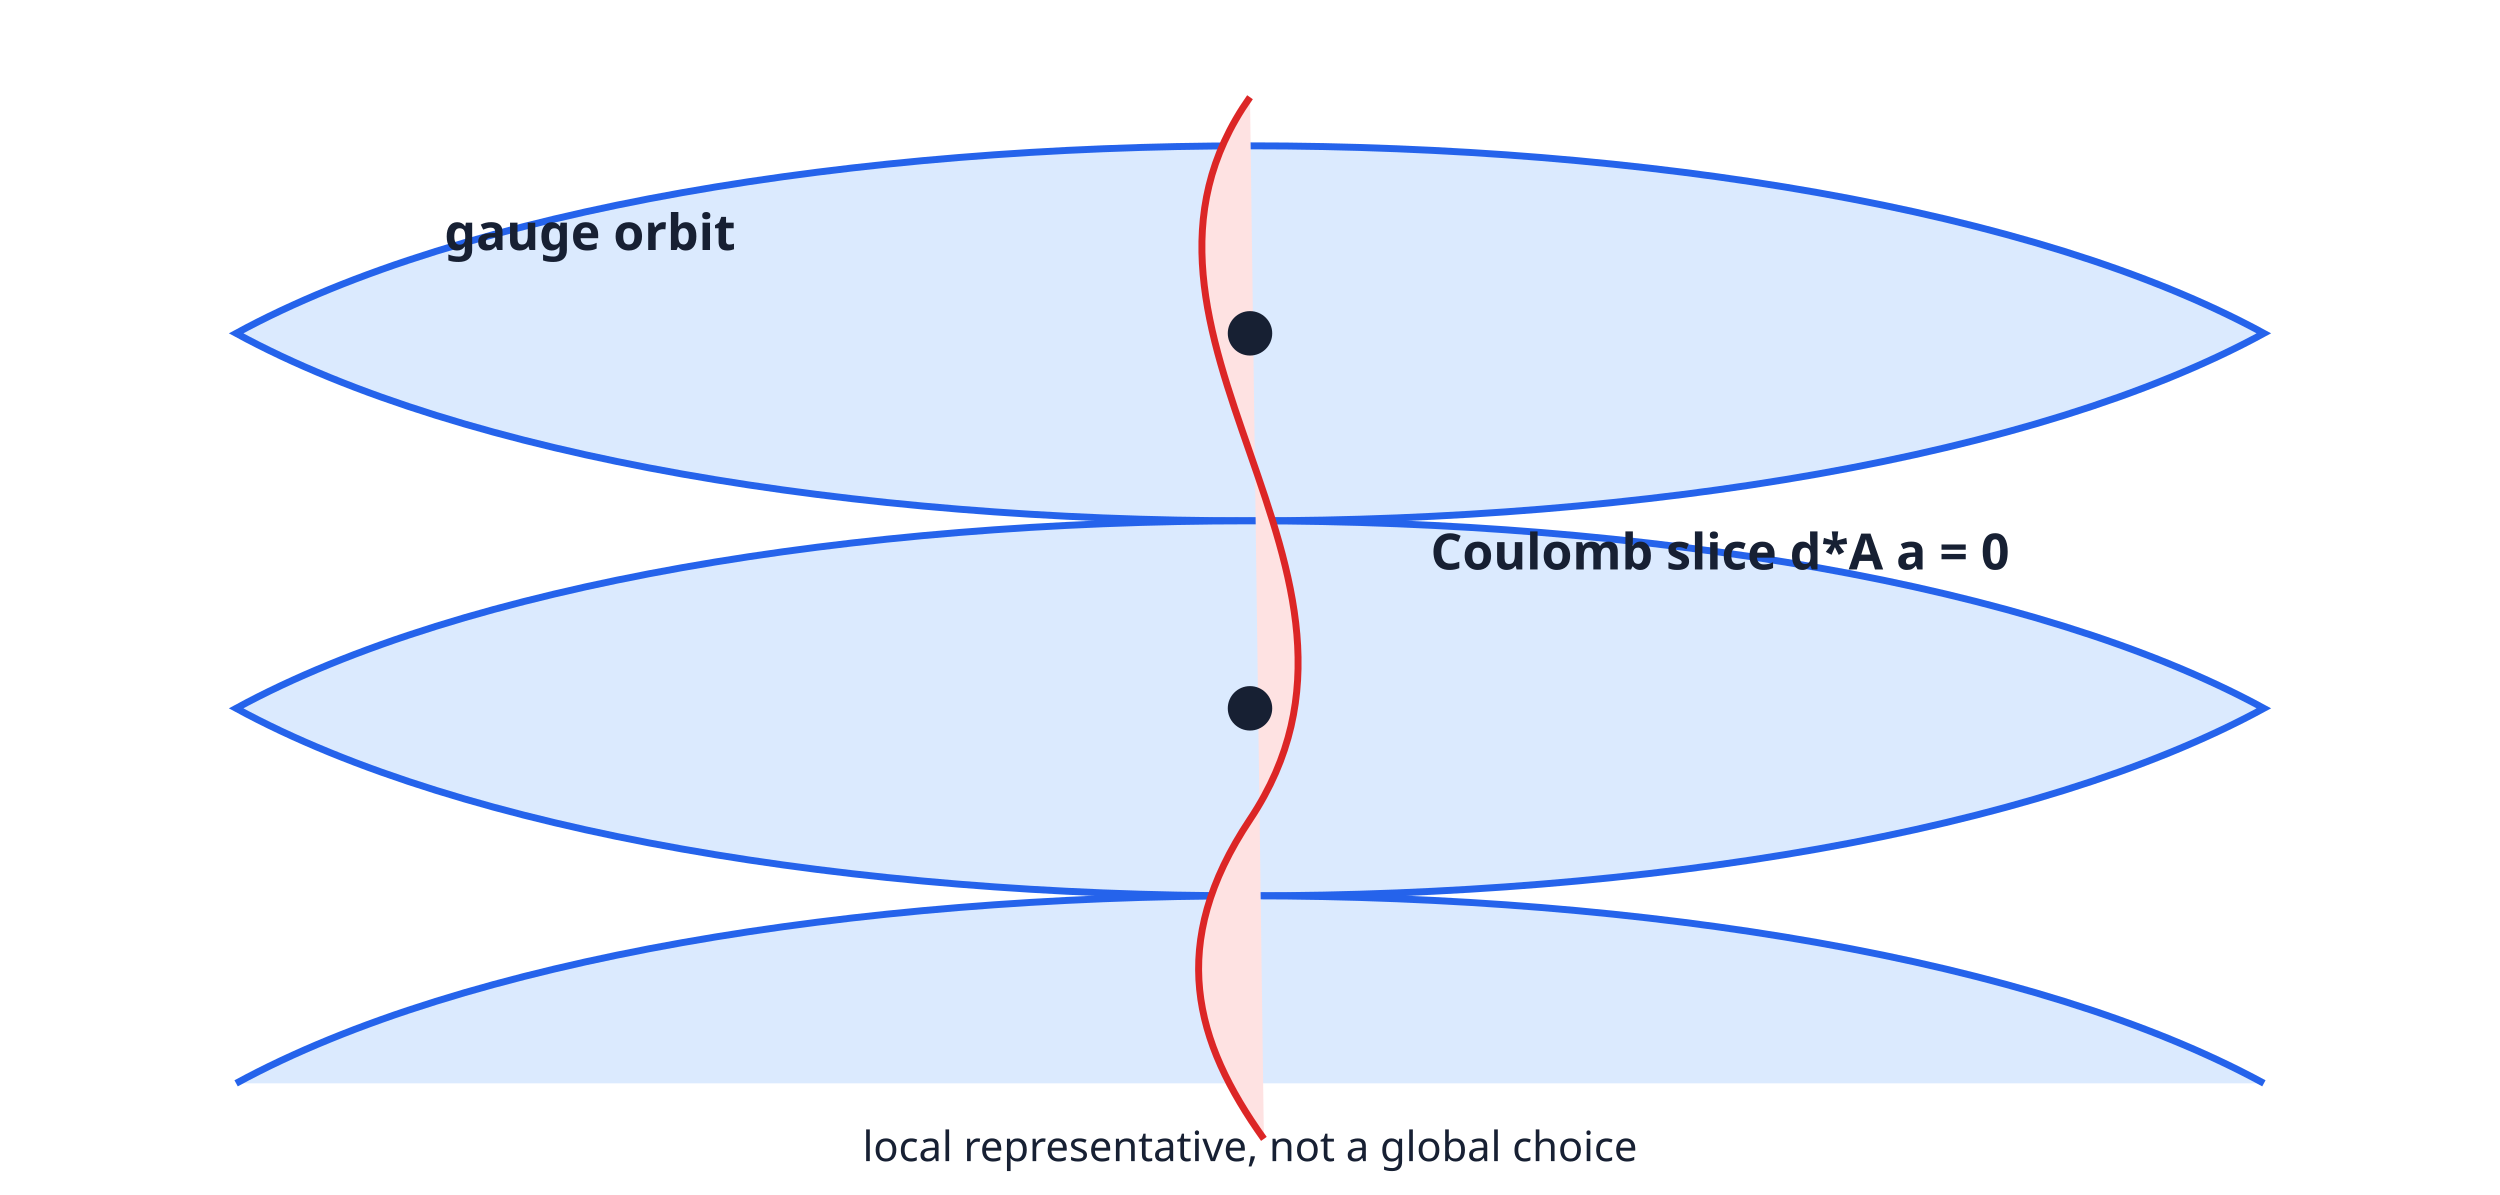
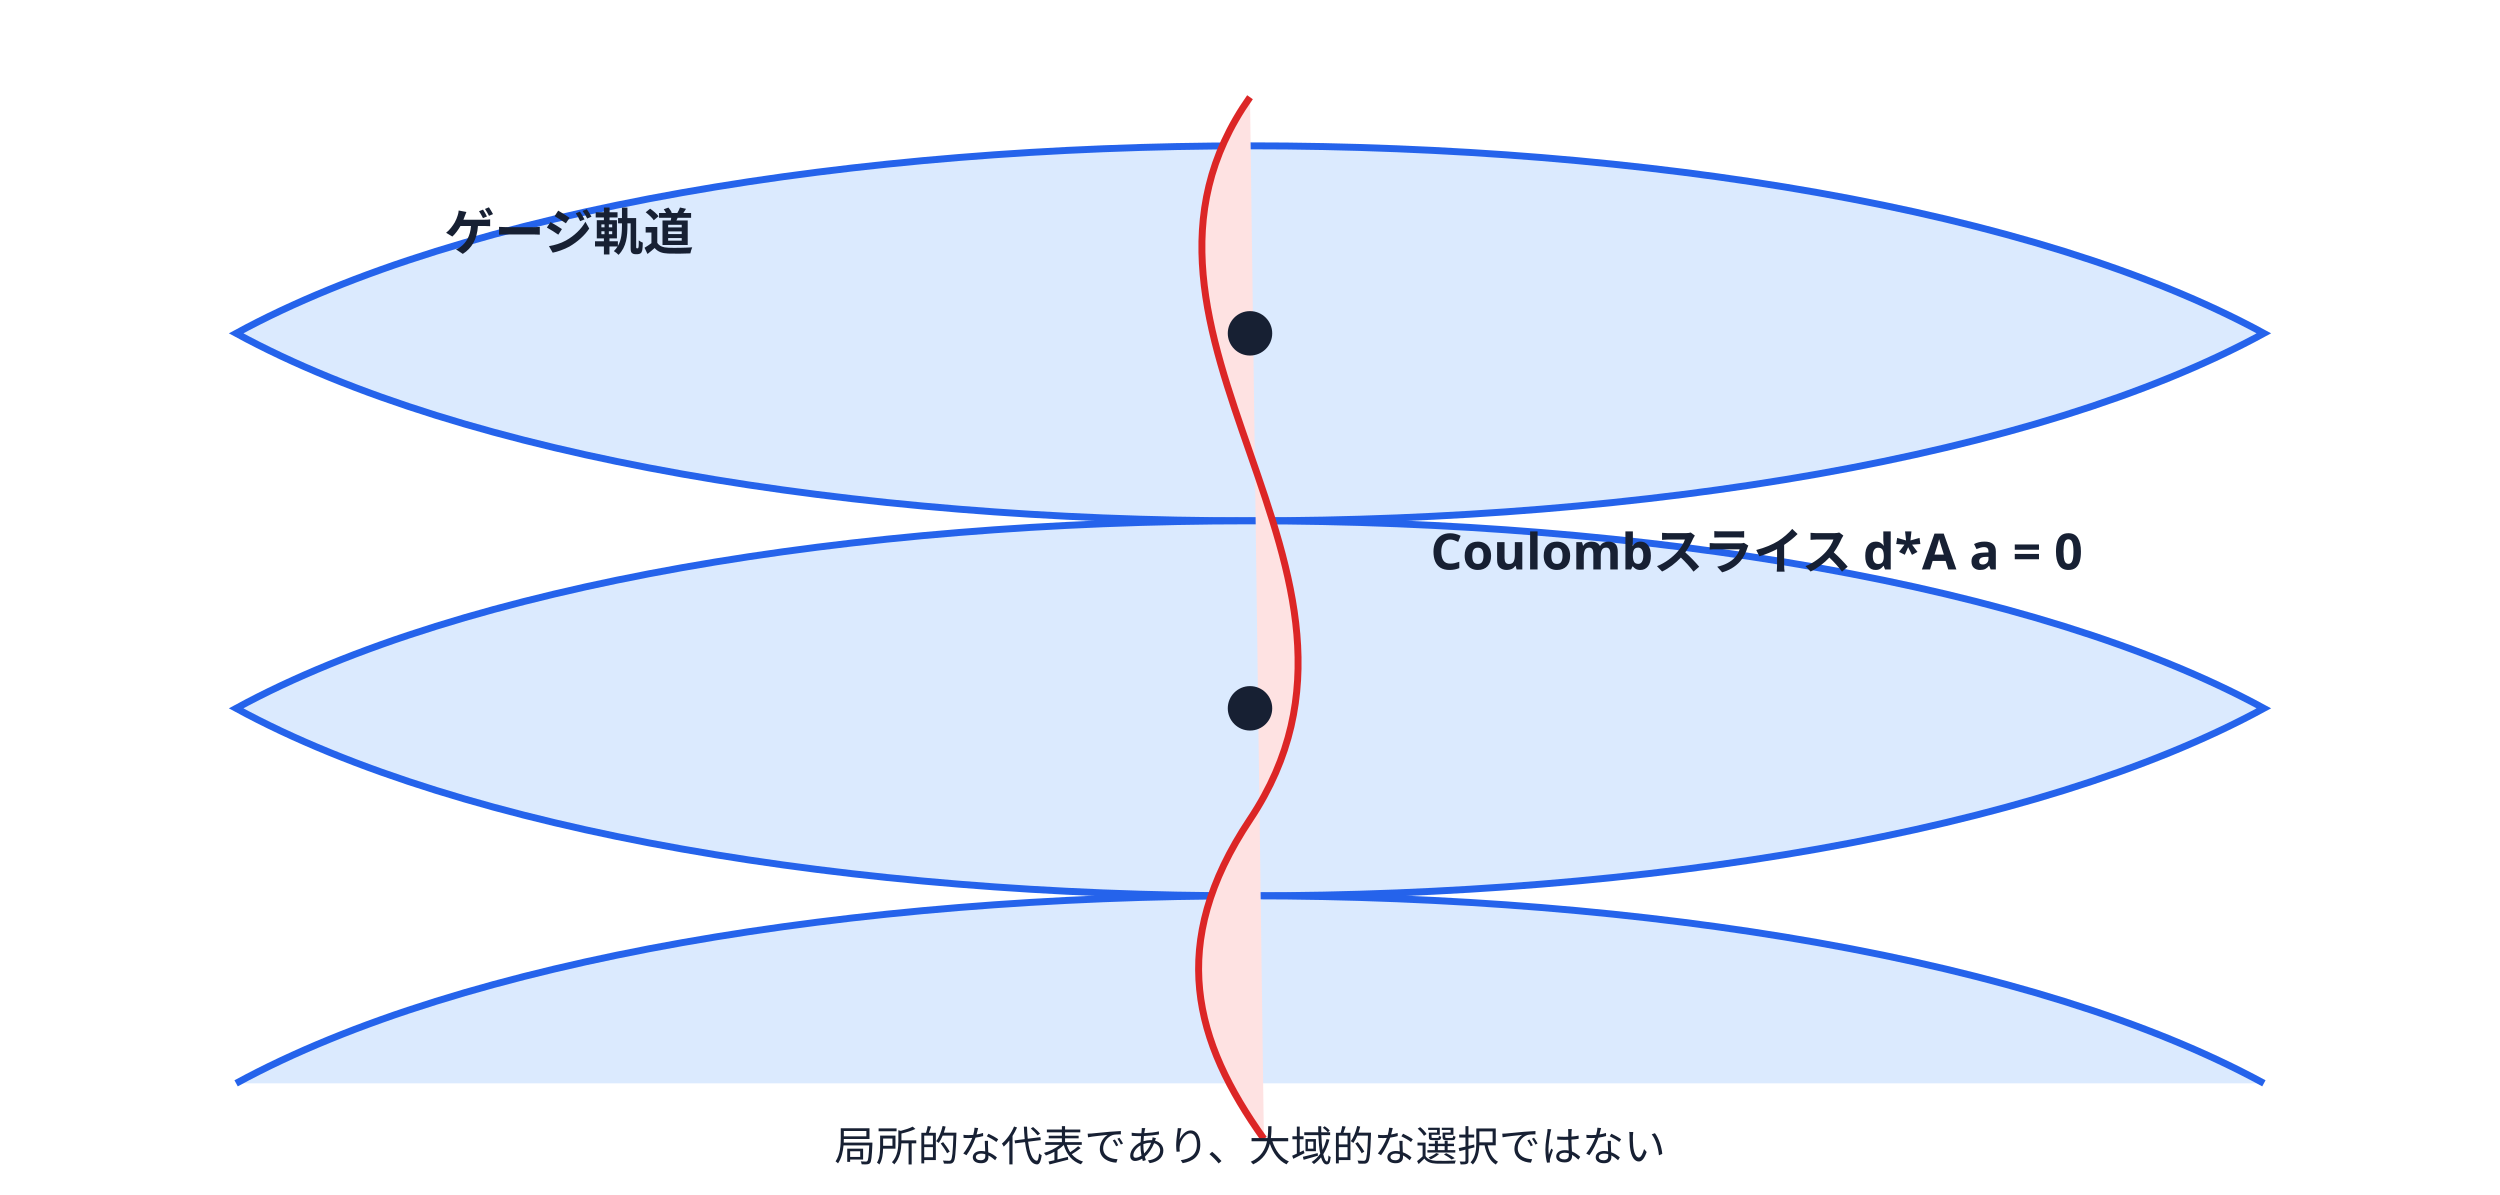
<svg xmlns="http://www.w3.org/2000/svg" viewBox="0 0 900 430" role="img" aria-labelledby="title desc">
  <style>
text{font-family:system-ui,sans-serif;fill:#172033}.box{fill:#f8fafc;stroke:#475569;stroke-width:2.5}.blue{fill:#dbeafe;stroke:#2563eb;stroke-width:2.5}.red{fill:#fee2e2;stroke:#dc2626;stroke-width:2.5}.green{fill:#dcfce7;stroke:#16a34a;stroke-width:2.5}.line{fill:none;stroke:#475569;stroke-width:3}.dash{fill:none;stroke:#64748b;stroke-width:2.5;stroke-dasharray:8 7}.title{font-size:25px;font-weight:700}.label{font-size:18px;font-weight:600}.small{font-size:15px}@media(prefers-color-scheme:dark){text{fill:#f1f5f9}.box{fill:#1e293b;stroke:#cbd5e1}.blue{fill:#172554;stroke:#60a5fa}.red{fill:#450a0a;stroke:#f87171}.green{fill:#052e16;stroke:#4ade80}.line,.dash{stroke:#cbd5e1}}</style>
  <path class="blue" d="M85 120 C250 30 650 30 815 120 C650 210 250 210 85 120 Z" />
  <path class="blue" d="M85 255 C250 165 650 165 815 255 C650 345 250 345 85 255 Z" />
  <path class="blue" d="M85 390 C250 300 650 300 815 390" />
  <path class="red" d="M450 35 C390 120 510 205 450 295 C420 340 430 375 455 410" />
  <circle cx="450" cy="120" r="8" fill="#172033" />
  <circle cx="450" cy="255" r="8" fill="#172033" />
-   <text class="label" x="160" y="90">gauge orbit</text>
-   <text class="label" x="515" y="205">Coulomb slice d*A a = 0</text>
-   <text class="small" x="450" y="418" text-anchor="middle">local representative, not a global choice</text>
+   <text class="label" x="160" y="90">ゲージ軌道</text>
+   <text class="label" x="515" y="205">Coulombスライス  d*A a = 0</text>
+   <text class="small" x="450" y="418" text-anchor="middle">局所的な代表であり、大域的な選択ではない</text>
</svg>
